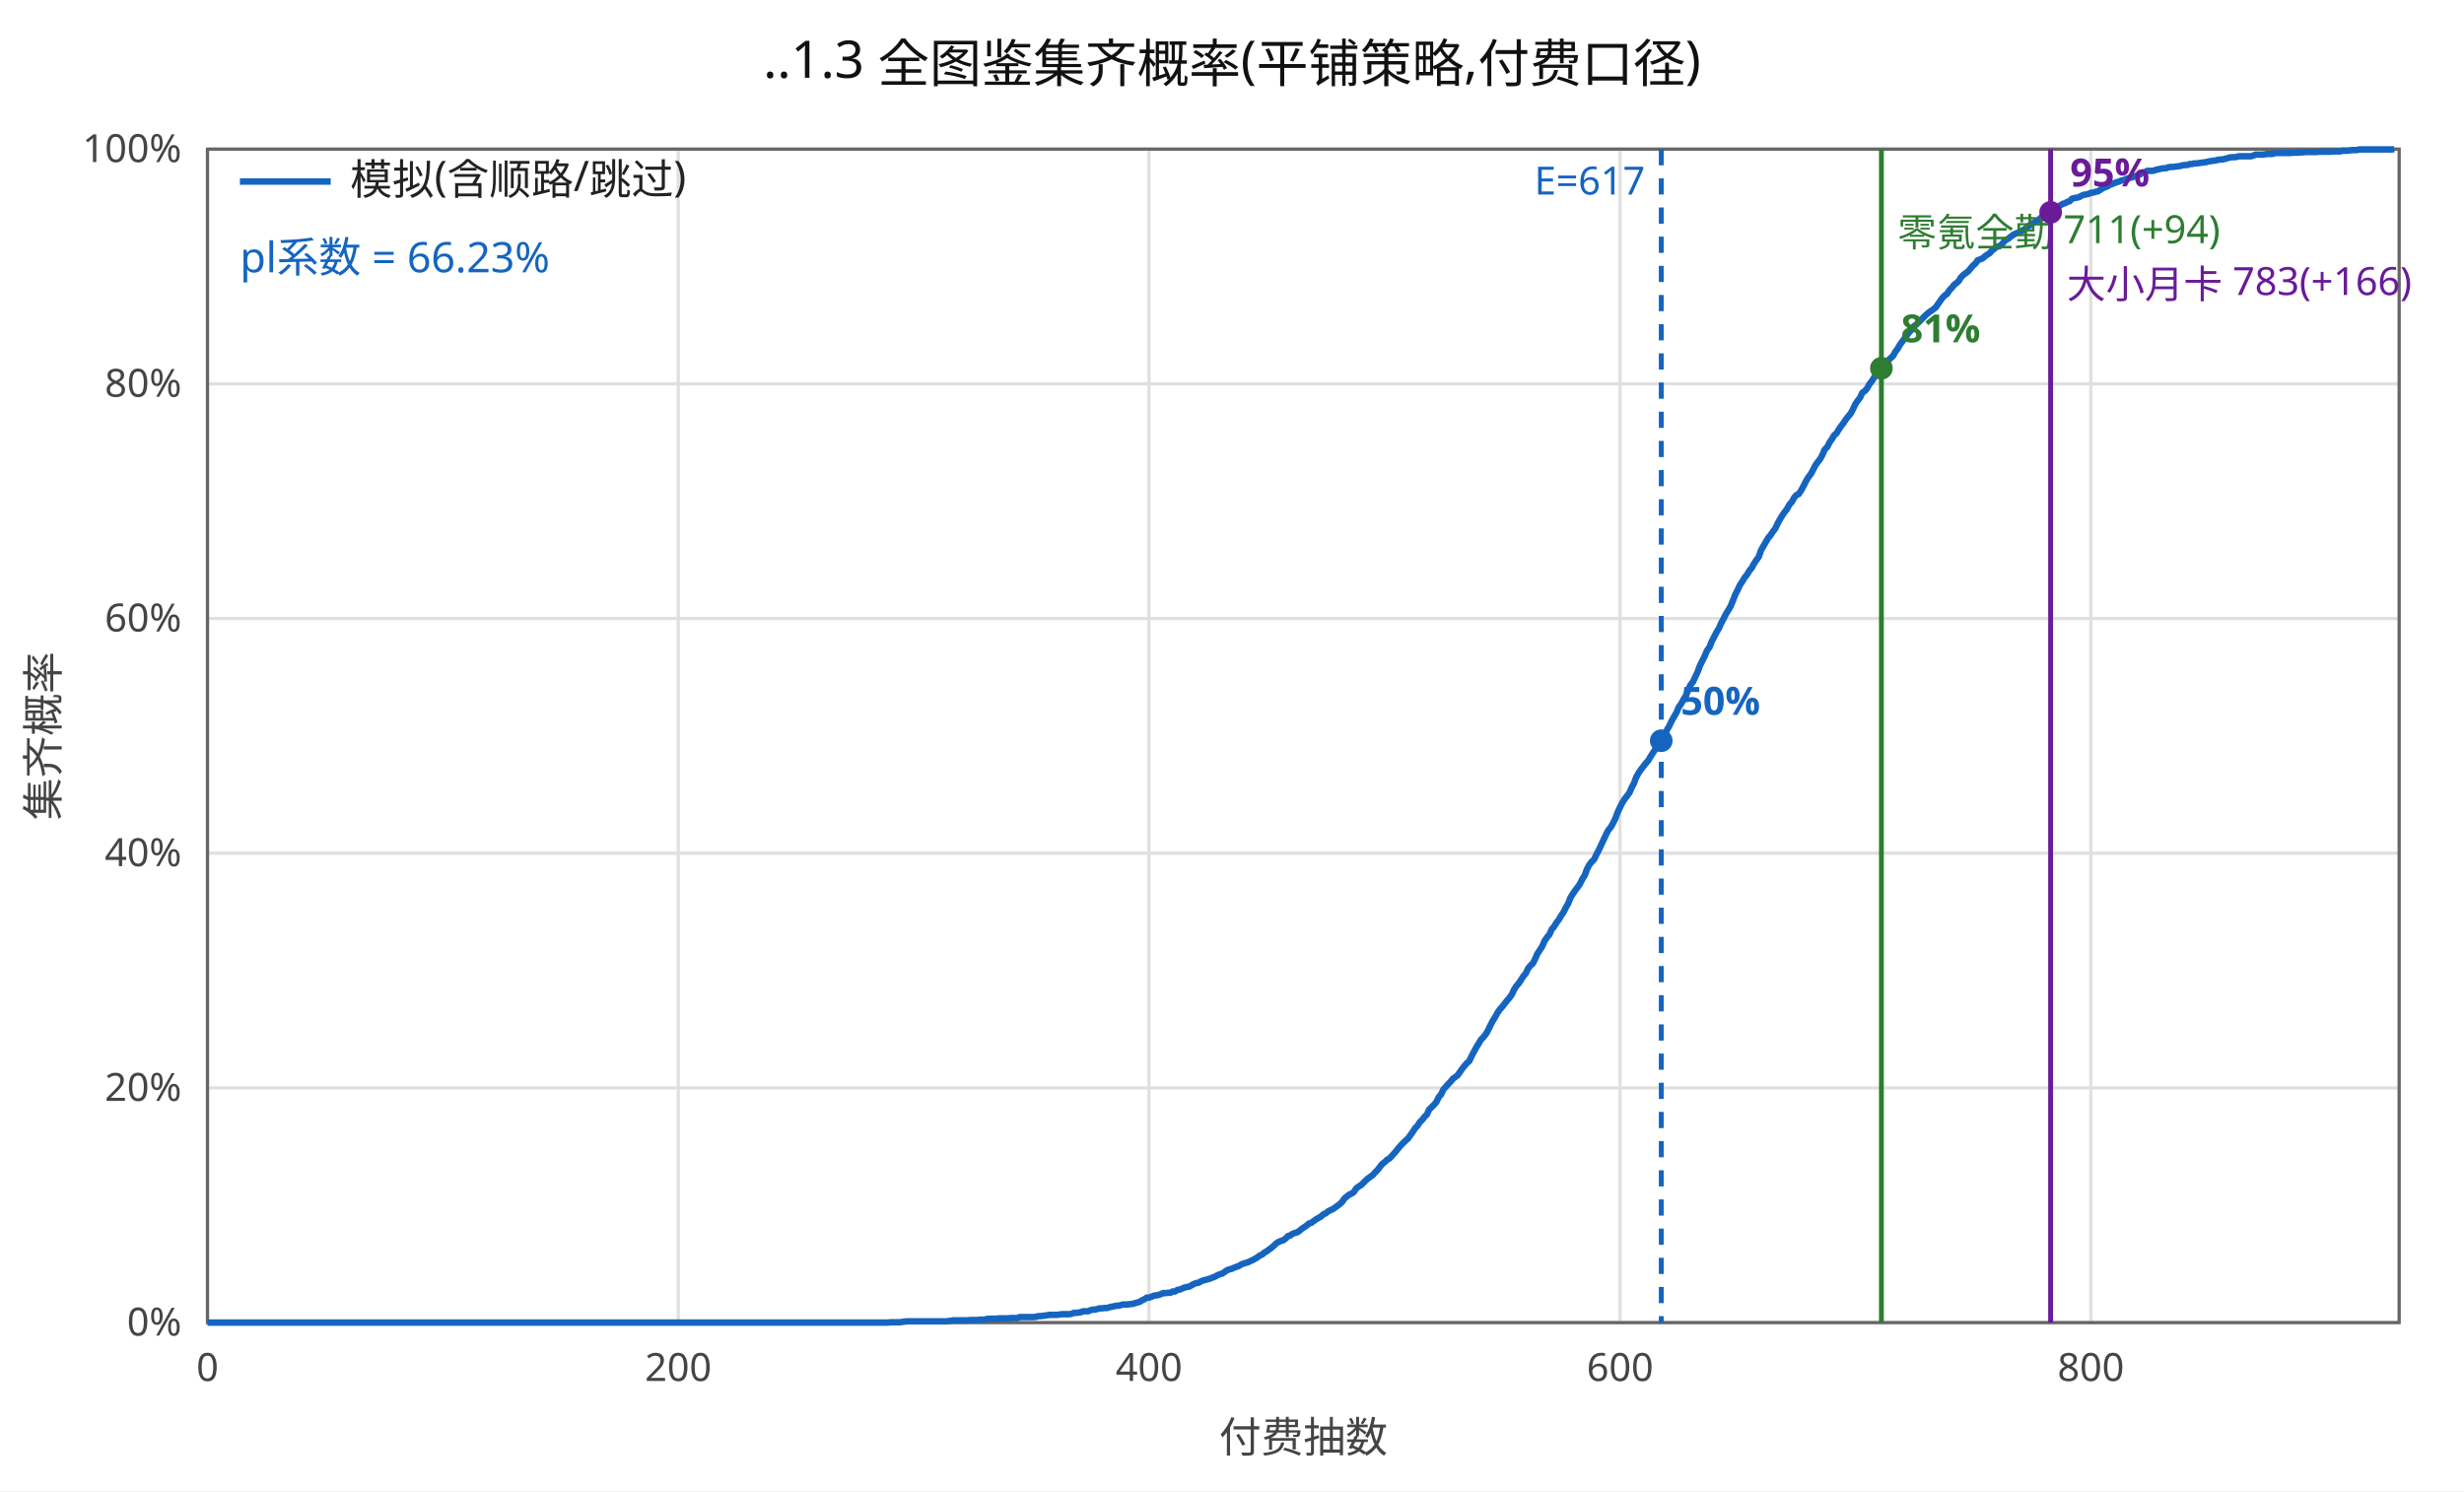
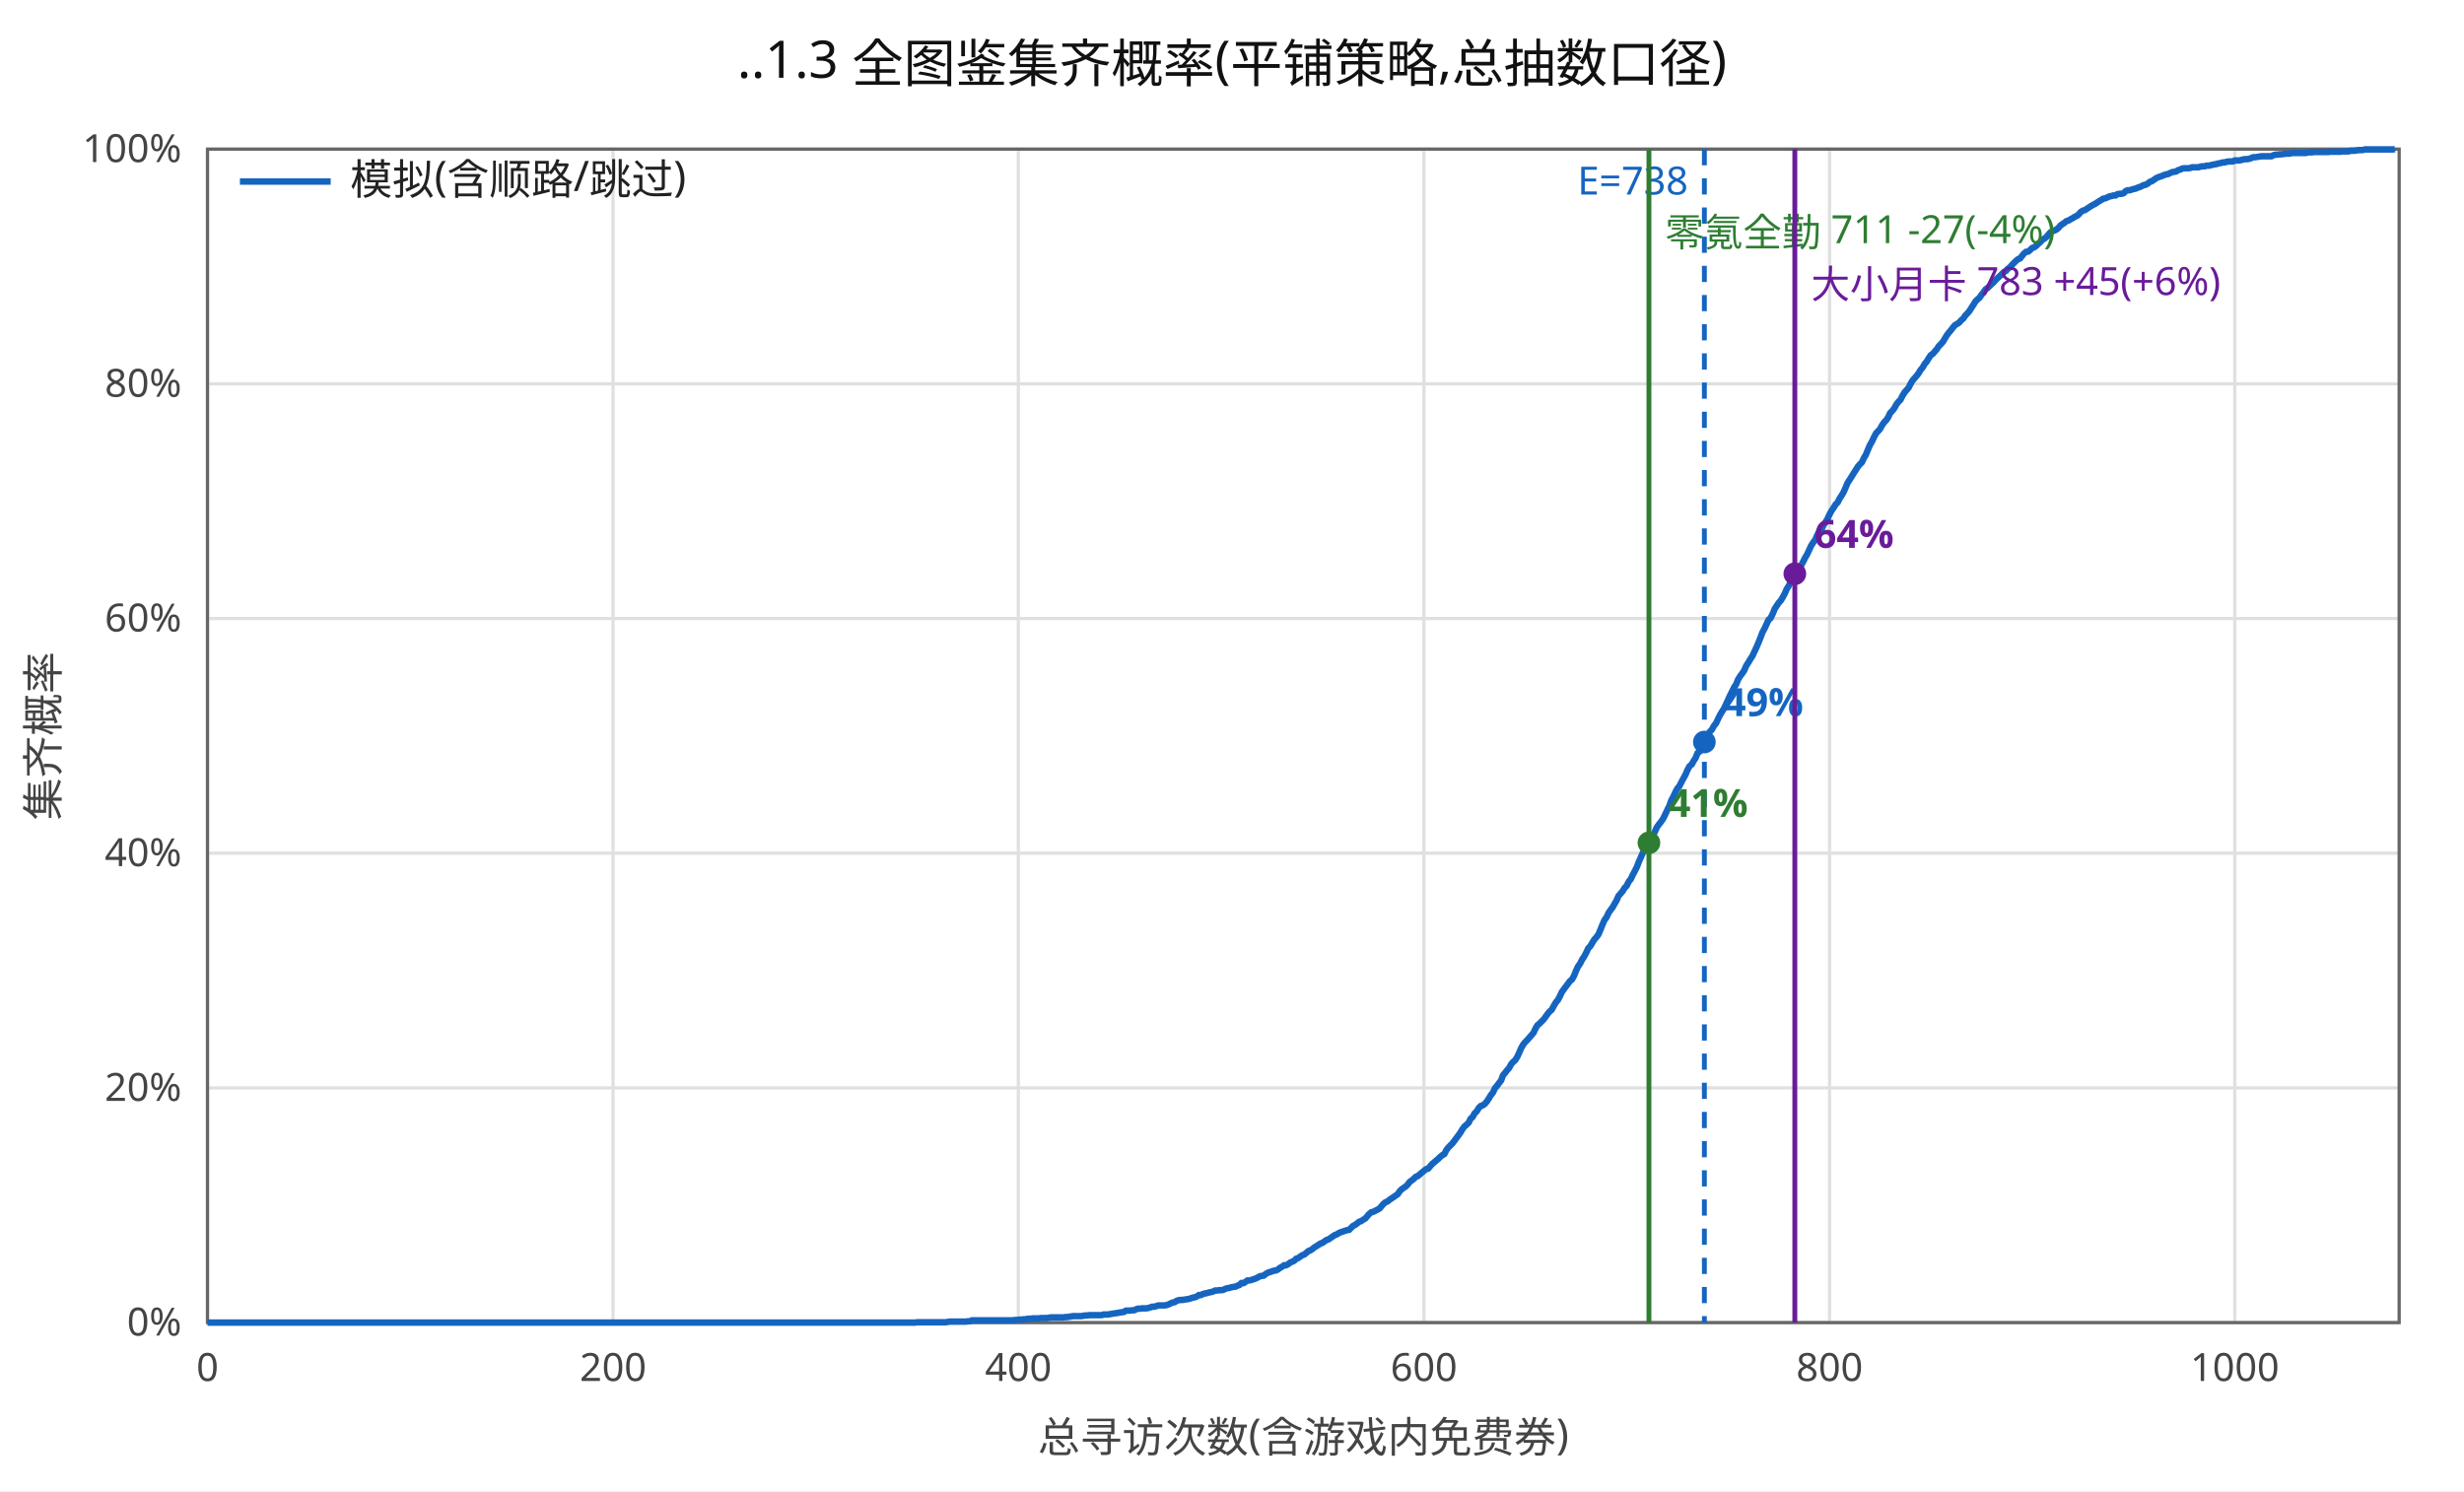
<svg xmlns="http://www.w3.org/2000/svg" width="760" height="460" viewBox="0 0 760 460" font-family="sans-serif">
  <rect x="0" y="0" width="760" height="460" fill="#ffffff" />
-   <text x="380.0" y="24" text-anchor="middle" font-size="16" fill="#111">..1.3 全图鉴集齐概率(平铺策略,付费口径)</text>
+   <text x="380.0" y="24" text-anchor="middle" font-size="16" fill="#111">..1.3 全图鉴集齐概率(平铺策略,总抽数口径)</text>
  <line x1="64" y1="408.0" x2="740" y2="408.0" stroke="#e0e0e0" />
  <line x1="64" y1="335.6" x2="740" y2="335.6" stroke="#e0e0e0" />
  <line x1="64" y1="263.2" x2="740" y2="263.2" stroke="#e0e0e0" />
  <line x1="64" y1="190.8" x2="740" y2="190.8" stroke="#e0e0e0" />
  <line x1="64" y1="118.4" x2="740" y2="118.4" stroke="#e0e0e0" />
  <line x1="64" y1="46.0" x2="740" y2="46.0" stroke="#e0e0e0" />
  <line x1="64.0" y1="46" x2="64.0" y2="408" stroke="#e0e0e0" />
-   <line x1="209.2" y1="46" x2="209.2" y2="408" stroke="#e0e0e0" />
-   <line x1="354.4" y1="46" x2="354.4" y2="408" stroke="#e0e0e0" />
-   <line x1="499.7" y1="46" x2="499.7" y2="408" stroke="#e0e0e0" />
-   <line x1="644.9" y1="46" x2="644.9" y2="408" stroke="#e0e0e0" />
+   <line x1="189.1" y1="46" x2="189.1" y2="408" stroke="#e0e0e0" />
+   <line x1="314.1" y1="46" x2="314.1" y2="408" stroke="#e0e0e0" />
+   <line x1="439.2" y1="46" x2="439.2" y2="408" stroke="#e0e0e0" />
+   <line x1="564.3" y1="46" x2="564.3" y2="408" stroke="#e0e0e0" />
+   <line x1="689.3" y1="46" x2="689.3" y2="408" stroke="#e0e0e0" />
  <rect x="64" y="46" width="676" height="362" fill="none" stroke="#666" />
-   <polyline points="64.0,408.0 64.7,408.0 65.5,408.0 66.2,408.0 66.9,408.0 67.6,408.0 68.4,408.0 69.1,408.0 69.8,408.0 70.5,408.0 71.3,408.0 72.0,408.0 72.7,408.0 73.4,408.0 74.2,408.0 74.9,408.0 75.6,408.0 76.3,408.0 77.1,408.0 77.8,408.0 78.5,408.0 79.2,408.0 80.0,408.0 80.7,408.0 81.4,408.0 82.2,408.0 82.9,408.0 83.6,408.0 84.3,408.0 85.1,408.0 85.8,408.0 86.5,408.0 87.2,408.0 88.0,408.0 88.7,408.0 89.4,408.0 90.1,408.0 90.9,408.0 91.6,408.0 92.3,408.0 93.0,408.0 93.8,408.0 94.5,408.0 95.2,408.0 95.9,408.0 96.7,408.0 97.4,408.0 98.1,408.0 98.9,408.0 99.6,408.0 100.3,408.0 101.0,408.0 101.8,408.0 102.5,408.0 103.2,408.0 103.9,408.0 104.7,408.0 105.4,408.0 106.1,408.0 106.8,408.0 107.6,408.0 108.3,408.0 109.0,408.0 109.7,408.0 110.5,408.0 111.2,408.0 111.9,408.0 112.6,408.0 113.4,408.0 114.1,408.0 114.8,408.0 115.6,408.0 116.3,408.0 117.0,408.0 117.7,408.0 118.5,408.0 119.2,408.0 119.9,408.0 120.6,408.0 121.4,408.0 122.1,408.0 122.8,408.0 123.5,408.0 124.3,408.0 125.0,408.0 125.7,408.0 126.4,408.0 127.2,408.0 127.9,408.0 128.6,408.0 129.3,408.0 130.1,408.0 130.8,408.0 131.5,408.0 132.3,408.0 133.0,408.0 133.7,408.0 134.4,408.0 135.2,408.0 135.9,408.0 136.6,408.0 137.3,408.0 138.1,408.0 138.8,408.0 139.5,408.0 140.2,408.0 141.0,408.0 141.7,408.0 142.4,408.0 143.1,408.0 143.9,408.0 144.6,408.0 145.3,408.0 146.0,408.0 146.8,408.0 147.5,408.0 148.2,408.0 149.0,408.0 149.7,408.0 150.4,408.0 151.1,408.0 151.9,408.0 152.6,408.0 153.3,408.0 154.0,408.0 154.8,408.0 155.5,408.0 156.2,408.0 156.9,408.0 157.7,408.0 158.4,408.0 159.1,408.0 159.8,408.0 160.6,408.0 161.3,408.0 162.0,408.0 162.7,408.0 163.5,408.0 164.2,408.0 164.9,408.0 165.7,408.0 166.4,408.0 167.1,408.0 167.8,408.0 168.6,408.0 169.3,408.0 170.0,408.0 170.7,408.0 171.5,408.0 172.2,408.0 172.9,408.0 173.6,408.0 174.4,408.0 175.1,408.0 175.8,408.0 176.5,408.0 177.3,408.0 178.0,408.0 178.7,408.0 179.5,408.0 180.2,408.0 180.9,408.0 181.6,408.0 182.4,408.0 183.1,408.0 183.8,408.0 184.5,408.0 185.3,408.0 186.0,408.0 186.7,408.0 187.4,408.0 188.2,408.0 188.9,408.0 189.6,408.0 190.3,408.0 191.1,408.0 191.8,408.0 192.5,408.0 193.2,408.0 194.0,408.0 194.7,408.0 195.4,408.0 196.2,408.0 196.9,408.0 197.6,408.0 198.3,408.0 199.1,408.0 199.8,408.0 200.5,408.0 201.2,408.0 202.0,408.0 202.7,408.0 203.4,408.0 204.1,408.0 204.9,408.0 205.6,408.0 206.3,408.0 207.0,408.0 207.8,408.0 208.5,408.0 209.2,408.0 209.9,408.0 210.7,408.0 211.4,408.0 212.1,408.0 212.9,408.0 213.6,408.0 214.3,408.0 215.0,408.0 215.8,408.0 216.5,408.0 217.2,408.0 217.9,408.0 218.7,408.0 219.4,408.0 220.1,408.0 220.8,408.0 221.6,408.0 222.3,408.0 223.0,408.0 223.7,408.0 224.5,408.0 225.2,408.0 225.9,408.0 226.6,408.0 227.4,408.0 228.1,408.0 228.8,408.0 229.6,408.0 230.3,408.0 231.0,408.0 231.7,408.0 232.5,408.0 233.2,408.0 233.9,408.0 234.6,408.0 235.4,408.0 236.1,408.0 236.8,408.0 237.5,408.0 238.3,408.0 239.0,408.0 239.7,408.0 240.4,408.0 241.2,408.0 241.9,408.0 242.6,408.0 243.3,408.0 244.1,408.0 244.8,408.0 245.5,408.0 246.3,408.0 247.0,408.0 247.7,408.0 248.4,408.0 249.2,408.0 249.9,408.0 250.6,408.0 251.3,408.0 252.1,408.0 252.8,408.0 253.5,408.0 254.2,408.0 255.0,408.0 255.7,408.0 256.4,408.0 257.1,408.0 257.9,408.0 258.6,408.0 259.3,408.0 260.0,408.0 260.8,408.0 261.5,408.0 262.2,408.0 263.0,408.0 263.7,408.0 264.4,408.0 265.1,408.0 265.9,408.0 266.6,408.0 267.3,408.0 268.0,408.0 268.8,408.0 269.5,408.0 270.2,408.0 270.9,408.0 271.7,408.0 272.4,408.0 273.1,408.0 273.8,408.0 274.6,407.9 275.3,407.9 276.0,407.9 276.7,407.9 277.5,407.9 278.2,407.8 278.9,407.7 279.7,407.6 280.4,407.6 281.1,407.6 281.8,407.6 282.6,407.6 283.3,407.6 284.0,407.6 284.7,407.6 285.5,407.6 286.2,407.6 286.9,407.6 287.6,407.6 288.4,407.6 289.1,407.6 289.8,407.6 290.5,407.6 291.3,407.6 292.0,407.6 292.7,407.5 293.4,407.4 294.2,407.3 294.9,407.3 295.6,407.3 296.4,407.3 297.1,407.3 297.8,407.3 298.5,407.3 299.3,407.2 300.0,407.2 300.7,407.2 301.4,407.2 302.2,407.1 302.9,407.1 303.6,407.1 304.3,406.9 305.1,406.8 305.8,406.8 306.5,406.8 307.2,406.8 308.0,406.7 308.7,406.7 309.4,406.7 310.1,406.7 310.9,406.7 311.6,406.6 312.3,406.6 313.1,406.6 313.8,406.6 314.5,406.3 315.2,406.3 316.0,406.3 316.7,406.3 317.4,406.3 318.1,406.3 318.9,406.3 319.6,406.2 320.3,406.0 321.0,406.0 321.8,405.9 322.5,405.8 323.2,405.7 323.9,405.6 324.7,405.6 325.4,405.6 326.1,405.6 326.8,405.5 327.6,405.4 328.3,405.4 329.0,405.4 329.8,405.4 330.5,405.3 331.2,405.0 331.9,405.0 332.7,404.9 333.4,404.8 334.1,404.5 334.8,404.5 335.6,404.5 336.3,404.2 337.0,404.0 337.7,404.0 338.5,403.8 339.2,403.6 339.9,403.6 340.6,403.5 341.4,403.5 342.1,403.3 342.8,403.1 343.5,403.0 344.3,402.8 345.0,402.8 345.7,402.6 346.5,402.4 347.2,402.4 347.9,402.4 348.6,402.3 349.4,402.2 350.1,402.0 350.8,401.8 351.5,401.6 352.3,401.1 353.0,400.8 353.7,400.3 354.4,400.3 355.2,400.0 355.9,399.7 356.6,399.6 357.3,399.5 358.1,399.2 358.8,398.9 359.5,398.9 360.2,398.8 361.0,398.8 361.7,398.4 362.4,398.4 363.2,397.9 363.9,397.8 364.6,397.5 365.3,397.2 366.1,397.0 366.8,396.9 367.5,396.5 368.2,396.1 369.0,395.8 369.7,395.7 370.4,395.3 371.1,395.0 371.9,394.8 372.6,394.6 373.3,394.4 374.0,394.1 374.8,393.8 375.5,393.4 376.2,393.1 376.9,392.9 377.7,392.4 378.4,391.9 379.1,391.6 379.9,391.4 380.6,391.1 381.3,390.8 382.0,390.6 382.8,390.1 383.5,389.8 384.2,389.6 384.9,389.4 385.7,389.0 386.4,388.7 387.1,388.3 387.8,387.9 388.6,387.3 389.3,387.0 390.0,386.4 390.7,386.0 391.5,385.4 392.2,384.9 392.9,384.3 393.6,383.6 394.4,383.1 395.1,382.8 395.8,382.6 396.6,382.0 397.3,381.3 398.0,381.1 398.7,380.6 399.5,380.3 400.2,380.1 400.9,379.6 401.6,379.0 402.4,378.5 403.1,378.0 403.8,377.4 404.5,377.2 405.3,376.6 406.0,376.1 406.7,375.7 407.4,375.3 408.2,374.6 408.9,374.3 409.6,373.7 410.4,373.3 411.1,373.0 411.8,372.5 412.5,372.0 413.3,371.4 414.0,370.7 414.7,369.7 415.4,369.1 416.2,368.5 416.9,368.2 417.6,367.7 418.3,366.6 419.1,366.0 419.8,365.6 420.5,364.9 421.2,364.2 422.0,363.5 422.7,363.0 423.4,362.5 424.1,361.7 424.9,360.9 425.6,360.0 426.3,359.1 427.1,358.5 427.8,357.8 428.5,357.4 429.2,356.7 430.0,355.8 430.7,355.0 431.4,354.1 432.1,353.3 432.9,352.5 433.6,351.8 434.3,351.2 435.0,350.2 435.8,349.1 436.5,348.0 437.2,347.3 437.9,346.2 438.7,345.4 439.4,344.5 440.1,343.8 440.8,342.3 441.6,341.5 442.3,340.8 443.0,340.0 443.8,338.4 444.5,337.6 445.2,336.1 445.9,335.3 446.7,334.4 447.4,333.7 448.1,332.8 448.8,332.3 449.6,331.7 450.3,330.7 451.0,329.7 451.7,328.8 452.5,327.9 453.2,327.3 453.9,325.8 454.6,324.5 455.4,323.0 456.1,321.9 456.8,320.7 457.5,320.0 458.3,319.0 459.0,317.8 459.7,316.3 460.5,314.8 461.2,313.7 461.9,312.4 462.6,311.4 463.4,310.5 464.1,309.6 464.8,308.7 465.5,307.9 466.3,306.8 467.0,305.3 467.7,304.2 468.4,303.4 469.2,302.2 469.9,301.1 470.6,300.3 471.3,298.8 472.1,297.8 472.8,297.2 473.5,295.8 474.2,294.2 475.0,293.0 475.7,291.9 476.4,290.3 477.2,289.1 477.9,288.3 478.6,286.7 479.3,285.9 480.1,284.6 480.8,283.7 481.5,282.5 482.2,281.5 483.0,279.9 483.7,278.7 484.4,276.9 485.1,275.8 485.9,274.6 486.6,273.7 487.3,272.7 488.0,271.3 488.8,270.0 489.5,268.1 490.2,266.8 490.9,265.9 491.7,265.1 492.4,263.6 493.1,262.3 493.9,260.6 494.6,259.1 495.3,257.6 496.0,256.2 496.8,255.2 497.5,254.0 498.2,252.6 498.9,250.7 499.7,249.0 500.4,247.6 501.1,246.5 501.8,245.6 502.6,244.5 503.3,242.9 504.0,241.6 504.7,239.7 505.5,238.3 506.2,237.3 506.9,236.4 507.6,235.5 508.4,234.6 509.1,233.4 509.8,232.3 510.6,231.1 511.3,230.2 512.0,229.2 512.7,227.7 513.5,226.8 514.2,225.1 514.9,223.9 515.6,222.4 516.4,221.0 517.1,219.8 517.8,218.1 518.5,217.2 519.3,215.7 520.0,214.6 520.7,212.9 521.4,211.3 522.2,210.3 522.9,208.8 523.6,207.3 524.3,205.4 525.1,203.8 525.8,202.4 526.5,200.7 527.3,199.6 528.0,197.8 528.7,196.5 529.4,195.1 530.2,193.8 530.9,192.2 531.6,190.9 532.3,189.5 533.1,188.2 533.8,187.0 534.5,185.3 535.2,183.5 536.0,181.9 536.7,180.4 537.4,179.4 538.1,178.2 538.9,177.2 539.6,176.0 540.3,175.2 541.0,173.9 541.8,172.7 542.5,171.7 543.2,169.7 544.0,168.3 544.7,167.1 545.4,165.9 546.1,165.1 546.9,163.9 547.6,163.0 548.3,161.5 549.0,160.2 549.8,158.9 550.5,157.9 551.2,157.0 551.9,155.7 552.7,154.8 553.4,153.5 554.1,152.7 554.8,152.4 555.6,151.2 556.3,149.9 557.0,148.5 557.7,147.3 558.5,146.3 559.2,145.0 559.9,143.6 560.7,142.5 561.4,141.6 562.1,140.3 562.8,138.7 563.6,137.9 564.3,136.5 565.0,135.5 565.7,134.3 566.5,133.6 567.2,132.4 567.9,131.4 568.6,130.5 569.4,129.3 570.1,128.4 570.8,127.6 571.5,126.3 572.3,124.6 573.0,123.6 573.7,122.7 574.4,121.2 575.2,120.6 575.9,119.8 576.6,118.5 577.4,117.5 578.1,116.4 578.8,115.4 579.5,114.3 580.3,113.6 581.0,112.5 581.7,112.0 582.4,111.2 583.2,110.4 583.9,109.8 584.6,108.5 585.3,107.6 586.1,106.2 586.8,105.3 587.5,104.3 588.2,103.4 589.0,102.3 589.7,101.7 590.4,100.6 591.1,100.1 591.9,99.3 592.6,98.6 593.3,97.9 594.1,97.1 594.8,96.5 595.5,96.0 596.2,95.5 597.0,94.9 597.7,93.9 598.4,92.9 599.1,91.9 599.9,91.1 600.6,90.6 601.3,89.5 602.0,88.8 602.8,87.8 603.5,87.3 604.2,86.6 604.9,85.5 605.7,84.7 606.4,84.2 607.1,83.7 607.8,82.8 608.6,81.9 609.3,81.3 610.0,80.3 610.8,80.0 611.5,79.7 612.2,79.1 612.9,78.6 613.7,78.1 614.4,77.3 615.1,76.8 615.8,76.1 616.6,76.0 617.3,75.5 618.0,74.7 618.7,74.0 619.5,73.6 620.2,73.0 620.9,72.5 621.6,72.1 622.4,71.8 623.1,71.5 623.8,71.1 624.5,70.7 625.3,70.1 626.0,69.5 626.7,69.0 627.5,68.6 628.2,68.1 628.9,67.7 629.6,67.1 630.4,66.9 631.1,66.5 631.8,66.1 632.5,65.5 633.3,64.7 634.0,64.2 634.7,64.0 635.4,63.4 636.2,62.9 636.9,62.7 637.6,62.3 638.3,62.1 639.1,61.3 639.8,61.1 640.5,61.0 641.3,60.8 642.0,60.4 642.7,60.1 643.4,60.0 644.2,59.8 644.9,59.5 645.6,59.4 646.3,59.2 647.1,59.0 647.8,58.6 648.5,58.1 649.2,57.8 650.0,57.5 650.7,57.0 651.4,56.8 652.1,56.5 652.9,56.2 653.6,56.0 654.3,55.7 655.0,55.6 655.8,55.2 656.5,55.0 657.2,54.8 658.0,54.6 658.7,54.3 659.4,54.0 660.1,53.8 660.9,53.2 661.6,53.1 662.3,52.7 663.0,52.7 663.8,52.7 664.5,52.6 665.2,52.3 665.9,52.2 666.7,52.0 667.4,51.9 668.1,51.9 668.8,51.6 669.6,51.5 670.3,51.5 671.0,51.4 671.7,51.3 672.5,51.2 673.2,51.0 673.9,50.9 674.7,50.9 675.4,50.6 676.1,50.6 676.8,50.4 677.6,50.4 678.3,50.3 679.0,50.2 679.7,50.1 680.5,50.0 681.2,49.8 681.9,49.7 682.6,49.6 683.4,49.5 684.1,49.3 684.8,49.2 685.5,49.2 686.3,49.0 687.0,48.8 687.7,48.6 688.4,48.5 689.2,48.5 689.9,48.4 690.6,48.2 691.4,48.2 692.1,48.2 692.8,48.2 693.5,48.2 694.3,48.2 695.0,48.0 695.7,47.7 696.4,47.7 697.2,47.7 697.9,47.7 698.6,47.6 699.3,47.5 700.1,47.5 700.8,47.5 701.5,47.3 702.2,47.2 703.0,47.2 703.7,47.2 704.4,47.2 705.1,47.2 705.9,47.2 706.6,47.2 707.3,47.1 708.1,47.1 708.8,47.1 709.5,47.0 710.2,47.0 711.0,46.9 711.7,46.9 712.4,46.9 713.1,46.9 713.9,46.9 714.6,46.9 715.3,46.8 716.0,46.8 716.8,46.8 717.5,46.8 718.2,46.8 718.9,46.8 719.7,46.7 720.4,46.7 721.1,46.7 721.8,46.7 722.6,46.5 723.3,46.5 724.0,46.5 724.8,46.4 725.5,46.3 726.2,46.3 726.9,46.3 727.7,46.1 728.4,46.1 729.1,46.1 729.8,46.1 730.6,46.1 731.3,46.1 732.0,46.1 732.7,46.1 733.5,46.1 734.2,46.1 734.9,46.1 735.6,46.1 736.4,46.1 737.1,46.1 737.8,46.1 738.5,46.0" fill="none" stroke="#1565c0" stroke-width="2" />
-   <line x1="512.4" y1="46" x2="512.4" y2="408" stroke="#1565c0" stroke-width="1.5" stroke-dasharray="5,4" />
-   <text x="507.4" y="60" text-anchor="end" font-size="12" fill="#1565c0">E=617</text>
-   <circle cx="512.4" cy="228.5" r="3.5" fill="#1565c0" />
-   <text x="518.4" y="220.5" font-size="12" font-weight="bold" fill="#1565c0">50%</text>
+   <polyline points="64.0,408.0 64.6,408.0 65.3,408.0 65.9,408.0 66.5,408.0 67.1,408.0 67.8,408.0 68.4,408.0 69.0,408.0 69.6,408.0 70.3,408.0 70.9,408.0 71.5,408.0 72.1,408.0 72.8,408.0 73.4,408.0 74.0,408.0 74.6,408.0 75.3,408.0 75.9,408.0 76.5,408.0 77.1,408.0 77.8,408.0 78.4,408.0 79.0,408.0 79.6,408.0 80.3,408.0 80.9,408.0 81.5,408.0 82.1,408.0 82.8,408.0 83.4,408.0 84.0,408.0 84.6,408.0 85.3,408.0 85.9,408.0 86.5,408.0 87.1,408.0 87.8,408.0 88.4,408.0 89.0,408.0 89.6,408.0 90.3,408.0 90.9,408.0 91.5,408.0 92.1,408.0 92.8,408.0 93.4,408.0 94.0,408.0 94.6,408.0 95.3,408.0 95.9,408.0 96.5,408.0 97.1,408.0 97.8,408.0 98.4,408.0 99.0,408.0 99.6,408.0 100.3,408.0 100.9,408.0 101.5,408.0 102.1,408.0 102.8,408.0 103.4,408.0 104.0,408.0 104.6,408.0 105.3,408.0 105.9,408.0 106.5,408.0 107.1,408.0 107.8,408.0 108.4,408.0 109.0,408.0 109.7,408.0 110.3,408.0 110.9,408.0 111.5,408.0 112.2,408.0 112.8,408.0 113.4,408.0 114.0,408.0 114.7,408.0 115.3,408.0 115.9,408.0 116.5,408.0 117.2,408.0 117.8,408.0 118.4,408.0 119.0,408.0 119.7,408.0 120.3,408.0 120.9,408.0 121.5,408.0 122.2,408.0 122.8,408.0 123.4,408.0 124.0,408.0 124.7,408.0 125.3,408.0 125.9,408.0 126.5,408.0 127.2,408.0 127.8,408.0 128.4,408.0 129.0,408.0 129.7,408.0 130.3,408.0 130.9,408.0 131.5,408.0 132.2,408.0 132.8,408.0 133.4,408.0 134.0,408.0 134.7,408.0 135.3,408.0 135.9,408.0 136.5,408.0 137.2,408.0 137.8,408.0 138.4,408.0 139.0,408.0 139.7,408.0 140.3,408.0 140.9,408.0 141.5,408.0 142.2,408.0 142.8,408.0 143.4,408.0 144.0,408.0 144.7,408.0 145.3,408.0 145.9,408.0 146.5,408.0 147.2,408.0 147.8,408.0 148.4,408.0 149.0,408.0 149.7,408.0 150.3,408.0 150.9,408.0 151.5,408.0 152.2,408.0 152.8,408.0 153.4,408.0 154.0,408.0 154.7,408.0 155.3,408.0 155.9,408.0 156.6,408.0 157.2,408.0 157.8,408.0 158.4,408.0 159.1,408.0 159.7,408.0 160.3,408.0 160.9,408.0 161.6,408.0 162.2,408.0 162.8,408.0 163.4,408.0 164.1,408.0 164.7,408.0 165.3,408.0 165.9,408.0 166.6,408.0 167.2,408.0 167.8,408.0 168.4,408.0 169.1,408.0 169.7,408.0 170.3,408.0 170.9,408.0 171.6,408.0 172.2,408.0 172.8,408.0 173.4,408.0 174.1,408.0 174.7,408.0 175.3,408.0 175.9,408.0 176.6,408.0 177.2,408.0 177.8,408.0 178.4,408.0 179.1,408.0 179.7,408.0 180.3,408.0 180.9,408.0 181.6,408.0 182.2,408.0 182.8,408.0 183.4,408.0 184.1,408.0 184.7,408.0 185.3,408.0 185.9,408.0 186.6,408.0 187.2,408.0 187.8,408.0 188.4,408.0 189.1,408.0 189.7,408.0 190.3,408.0 190.9,408.0 191.6,408.0 192.2,408.0 192.8,408.0 193.4,408.0 194.1,408.0 194.7,408.0 195.3,408.0 195.9,408.0 196.6,408.0 197.2,408.0 197.8,408.0 198.4,408.0 199.1,408.0 199.7,408.0 200.3,408.0 201.0,408.0 201.6,408.0 202.2,408.0 202.8,408.0 203.5,408.0 204.1,408.0 204.7,408.0 205.3,408.0 206.0,408.0 206.6,408.0 207.2,408.0 207.8,408.0 208.5,408.0 209.1,408.0 209.7,408.0 210.3,408.0 211.0,408.0 211.6,408.0 212.2,408.0 212.8,408.0 213.5,408.0 214.1,408.0 214.7,408.0 215.3,408.0 216.0,408.0 216.6,408.0 217.2,408.0 217.8,408.0 218.5,408.0 219.1,408.0 219.7,408.0 220.3,408.0 221.0,408.0 221.6,408.0 222.2,408.0 222.8,408.0 223.5,408.0 224.1,408.0 224.7,408.0 225.3,408.0 226.0,408.0 226.6,408.0 227.2,408.0 227.8,408.0 228.5,408.0 229.1,408.0 229.7,408.0 230.3,408.0 231.0,408.0 231.6,408.0 232.2,408.0 232.8,408.0 233.5,408.0 234.1,408.0 234.7,408.0 235.3,408.0 236.0,408.0 236.6,408.0 237.2,408.0 237.8,408.0 238.5,408.0 239.1,408.0 239.7,408.0 240.3,408.0 241.0,408.0 241.6,408.0 242.2,408.0 242.8,408.0 243.5,408.0 244.1,408.0 244.7,408.0 245.4,408.0 246.0,408.0 246.6,408.0 247.2,408.0 247.9,408.0 248.5,408.0 249.1,408.0 249.7,408.0 250.4,408.0 251.0,408.0 251.6,408.0 252.2,408.0 252.9,408.0 253.5,408.0 254.1,408.0 254.7,408.0 255.4,408.0 256.0,408.0 256.6,408.0 257.2,408.0 257.9,408.0 258.5,408.0 259.1,408.0 259.7,408.0 260.4,408.0 261.0,408.0 261.6,408.0 262.2,408.0 262.9,408.0 263.5,408.0 264.1,408.0 264.7,408.0 265.4,408.0 266.0,408.0 266.6,408.0 267.2,408.0 267.9,408.0 268.5,408.0 269.1,408.0 269.7,408.0 270.4,408.0 271.0,408.0 271.6,408.0 272.2,408.0 272.9,408.0 273.5,408.0 274.1,408.0 274.7,408.0 275.4,408.0 276.0,408.0 276.6,408.0 277.2,408.0 277.9,408.0 278.5,408.0 279.1,408.0 279.7,408.0 280.4,408.0 281.0,408.0 281.6,408.0 282.2,408.0 282.9,407.9 283.5,407.9 284.1,407.9 284.7,407.9 285.4,407.9 286.0,407.9 286.6,407.9 287.2,407.9 287.9,407.9 288.5,407.9 289.1,407.9 289.8,407.9 290.4,407.9 291.0,407.9 291.6,407.9 292.3,407.8 292.9,407.7 293.5,407.7 294.1,407.7 294.8,407.7 295.4,407.7 296.0,407.7 296.6,407.7 297.3,407.7 297.9,407.7 298.5,407.6 299.1,407.6 299.8,407.3 300.4,407.3 301.0,407.3 301.6,407.3 302.3,407.3 302.9,407.3 303.5,407.3 304.1,407.3 304.8,407.3 305.4,407.3 306.0,407.3 306.6,407.3 307.3,407.3 307.9,407.3 308.5,407.3 309.1,407.3 309.8,407.3 310.4,407.3 311.0,407.3 311.6,407.3 312.3,407.3 312.9,407.2 313.5,407.2 314.1,407.1 314.8,407.1 315.4,407.0 316.0,407.0 316.6,406.9 317.3,406.8 317.9,406.8 318.5,406.7 319.1,406.7 319.8,406.7 320.4,406.7 321.0,406.6 321.6,406.6 322.3,406.6 322.9,406.6 323.5,406.5 324.1,406.4 324.8,406.4 325.4,406.4 326.0,406.4 326.6,406.4 327.3,406.4 327.9,406.4 328.5,406.3 329.1,406.3 329.8,406.2 330.4,406.1 331.0,406.0 331.6,406.0 332.3,406.0 332.9,406.0 333.5,406.0 334.1,405.9 334.8,405.8 335.4,405.8 336.0,405.7 336.7,405.7 337.3,405.7 337.9,405.7 338.5,405.7 339.2,405.7 339.8,405.7 340.4,405.5 341.0,405.5 341.7,405.5 342.3,405.4 342.9,405.3 343.5,405.2 344.2,405.1 344.8,405.0 345.4,404.9 346.0,404.8 346.7,404.7 347.3,404.3 347.9,404.3 348.5,404.3 349.2,404.2 349.8,404.2 350.4,403.9 351.0,403.7 351.7,403.7 352.3,403.6 352.9,403.6 353.5,403.6 354.2,403.5 354.8,403.3 355.4,403.1 356.0,403.1 356.7,402.9 357.3,402.7 357.9,402.7 358.5,402.7 359.2,402.7 359.8,402.6 360.4,402.4 361.0,402.1 361.7,401.8 362.3,401.7 362.9,401.3 363.5,401.1 364.2,401.0 364.8,401.0 365.4,400.9 366.0,400.8 366.7,400.7 367.3,400.5 367.9,400.3 368.5,400.2 369.2,399.9 369.8,399.5 370.4,399.5 371.0,399.2 371.7,399.0 372.3,398.9 372.9,398.7 373.5,398.6 374.2,398.4 374.8,398.1 375.4,398.1 376.0,398.0 376.7,398.0 377.3,397.9 377.9,397.6 378.5,397.4 379.2,397.3 379.8,397.1 380.4,397.0 381.1,396.9 381.7,396.6 382.3,396.4 382.9,395.8 383.6,395.8 384.2,395.4 384.8,395.0 385.4,395.0 386.1,394.8 386.7,394.6 387.3,394.4 387.9,394.1 388.6,393.7 389.2,393.6 389.8,393.5 390.4,393.0 391.1,392.6 391.7,392.4 392.3,392.2 392.9,392.0 393.6,391.9 394.2,391.6 394.8,391.1 395.4,390.8 396.1,390.3 396.7,390.3 397.3,390.0 397.9,389.5 398.6,389.2 399.2,388.9 399.8,388.3 400.4,388.1 401.1,387.6 401.7,387.2 402.3,387.0 402.9,386.5 403.6,385.9 404.2,385.7 404.8,385.3 405.4,384.8 406.1,384.4 406.7,384.0 407.3,383.6 407.9,383.4 408.6,382.9 409.2,382.5 409.8,382.3 410.4,381.9 411.1,381.4 411.7,381.0 412.3,380.8 412.9,380.4 413.6,380.1 414.2,379.9 414.8,379.7 415.4,379.5 416.1,379.4 416.7,378.8 417.3,378.2 417.9,377.9 418.6,377.4 419.2,376.9 419.8,376.7 420.4,376.3 421.1,375.9 421.7,375.2 422.3,374.5 422.9,374.0 423.6,373.8 424.2,373.5 424.8,373.2 425.5,372.8 426.1,372.1 426.7,371.4 427.3,370.9 428.0,370.6 428.6,370.1 429.2,369.7 429.8,369.3 430.5,368.8 431.1,368.4 431.7,367.5 432.3,366.9 433.0,366.4 433.6,366.0 434.2,365.4 434.8,364.6 435.5,364.1 436.1,363.6 436.7,363.0 437.3,362.8 438.0,362.2 438.6,361.7 439.2,361.2 439.8,360.7 440.5,360.5 441.1,359.8 441.7,359.1 442.3,358.6 443.0,358.0 443.6,357.5 444.2,356.9 444.8,356.4 445.5,356.0 446.1,354.8 446.7,354.0 447.3,353.4 448.0,352.7 448.6,351.9 449.2,351.1 449.8,350.3 450.5,349.3 451.1,348.3 451.7,347.5 452.3,347.0 453.0,346.3 453.6,345.1 454.2,344.6 454.8,343.5 455.5,342.8 456.1,341.8 456.7,341.2 457.3,341.0 458.0,340.5 458.6,339.8 459.2,338.9 459.8,337.9 460.5,337.0 461.1,335.7 461.7,335.0 462.3,334.2 463.0,333.3 463.6,331.7 464.2,331.0 464.8,330.2 465.5,329.4 466.1,328.3 466.7,327.6 467.3,327.1 468.0,326.0 468.6,324.7 469.2,323.3 469.9,322.1 470.5,321.4 471.1,320.8 471.7,320.1 472.4,319.3 473.0,318.6 473.6,317.3 474.2,316.3 474.9,315.7 475.5,315.1 476.1,314.5 476.7,313.7 477.4,312.7 478.0,312.0 478.6,311.5 479.2,310.4 479.9,309.2 480.5,308.5 481.1,307.4 481.7,306.1 482.4,305.1 483.0,304.3 483.6,303.5 484.2,302.7 484.9,302.1 485.5,301.0 486.1,299.5 486.7,298.2 487.4,297.2 488.0,296.0 488.6,295.1 489.2,294.0 489.9,292.5 490.5,291.9 491.1,290.9 491.7,289.9 492.4,289.1 493.0,288.3 493.6,286.9 494.2,285.4 494.9,283.8 495.5,283.0 496.1,281.7 496.7,280.8 497.4,279.9 498.0,278.8 498.6,277.8 499.2,276.4 499.9,275.6 500.5,274.9 501.1,273.9 501.7,273.3 502.4,271.9 503.0,271.2 503.6,269.9 504.2,268.8 504.9,267.4 505.5,265.8 506.1,264.5 506.7,263.1 507.4,261.7 508.0,260.7 508.6,260.0 509.2,258.6 509.9,257.7 510.5,256.4 511.1,255.1 511.7,254.3 512.4,253.4 513.0,252.5 513.6,251.3 514.2,250.0 514.9,248.6 515.5,246.9 516.1,245.8 516.8,244.3 517.4,243.2 518.0,242.5 518.6,241.3 519.3,240.0 519.9,238.9 520.5,237.5 521.1,236.4 521.8,235.8 522.4,234.7 523.0,233.8 523.6,232.3 524.3,231.8 524.9,230.4 525.5,229.3 526.1,228.2 526.8,226.7 527.4,225.7 528.0,225.1 528.6,224.0 529.3,223.1 529.9,221.8 530.5,220.6 531.1,219.6 531.8,218.5 532.4,217.2 533.0,215.9 533.6,214.6 534.3,213.2 534.9,212.0 535.5,211.1 536.1,209.6 536.8,208.5 537.4,207.7 538.0,206.8 538.6,205.4 539.3,204.3 539.9,203.3 540.5,202.4 541.1,201.1 541.8,199.6 542.4,198.2 543.0,196.7 543.6,195.1 544.3,193.8 544.9,192.5 545.5,191.2 546.1,190.7 546.8,189.3 547.4,187.8 548.0,186.9 548.6,186.0 549.3,185.2 549.9,184.2 550.5,183.1 551.1,181.7 551.8,180.6 552.4,179.4 553.0,178.3 553.6,177.0 554.3,176.0 554.9,175.2 555.5,174.5 556.1,173.4 556.8,172.0 557.4,171.0 558.0,169.7 558.6,168.4 559.3,167.3 559.9,166.5 560.5,165.1 561.2,163.8 561.8,163.4 562.4,162.1 563.0,161.2 563.7,160.0 564.3,158.7 564.9,157.6 565.5,156.7 566.2,155.6 566.8,155.0 567.4,153.8 568.0,152.9 568.7,151.7 569.3,150.3 569.9,148.9 570.5,148.0 571.2,146.9 571.8,145.9 572.4,145.0 573.0,144.0 573.7,143.2 574.3,142.6 574.9,141.3 575.5,140.3 576.2,138.6 576.8,137.2 577.4,136.2 578.0,134.9 578.7,133.6 579.3,133.0 579.9,132.3 580.5,131.2 581.2,130.2 581.8,129.6 582.4,128.7 583.0,127.4 583.7,126.7 584.3,125.9 584.9,124.8 585.5,124.0 586.2,123.3 586.8,122.1 587.4,121.1 588.0,120.4 588.7,119.6 589.3,118.4 589.9,117.4 590.5,116.7 591.2,115.9 591.8,115.1 592.4,114.1 593.0,113.4 593.7,112.2 594.3,111.5 594.9,110.5 595.5,109.6 596.2,109.1 596.8,108.4 597.4,107.7 598.0,106.8 598.7,106.1 599.3,105.4 599.9,104.4 600.5,103.4 601.2,102.5 601.8,101.8 602.4,101.0 603.0,100.3 603.7,99.9 604.3,99.5 604.9,98.8 605.6,98.2 606.2,97.3 606.8,96.7 607.4,96.0 608.1,94.9 608.7,94.0 609.3,93.0 609.9,92.4 610.6,91.8 611.2,90.9 611.8,90.2 612.4,89.3 613.1,88.8 613.7,88.2 614.3,87.6 614.9,87.1 615.6,86.3 616.2,85.7 616.8,85.2 617.4,84.6 618.1,83.9 618.7,83.6 619.3,82.9 619.9,82.5 620.6,81.7 621.2,81.1 621.8,80.5 622.4,80.0 623.1,79.7 623.7,78.9 624.3,78.2 624.9,77.7 625.6,77.6 626.2,77.1 626.8,76.5 627.4,76.3 628.1,75.8 628.7,75.2 629.3,74.7 629.9,74.0 630.6,73.6 631.2,73.1 631.8,72.4 632.4,71.7 633.1,71.3 633.7,71.1 634.3,70.8 634.9,70.3 635.6,69.5 636.2,69.1 636.8,68.7 637.4,68.2 638.1,68.0 638.7,67.6 639.3,67.3 639.9,66.9 640.6,66.6 641.2,66.1 641.8,65.4 642.4,65.0 643.1,64.8 643.7,64.4 644.3,64.0 644.9,63.6 645.6,63.2 646.2,62.9 646.8,62.5 647.4,62.1 648.1,61.7 648.7,61.3 649.3,61.2 650.0,60.9 650.6,60.6 651.2,60.5 651.8,60.3 652.5,60.3 653.1,59.9 653.7,59.8 654.3,59.8 655.0,59.6 655.6,59.0 656.2,58.7 656.8,58.7 657.5,58.5 658.1,58.3 658.7,58.2 659.3,57.9 660.0,57.7 660.6,57.4 661.2,57.1 661.8,57.0 662.5,56.6 663.1,56.1 663.7,55.9 664.3,55.5 665.0,55.0 665.6,54.7 666.2,54.5 666.8,54.3 667.5,54.0 668.1,53.8 668.7,53.7 669.3,53.4 670.0,53.1 670.6,53.0 671.2,52.9 671.8,52.5 672.5,52.3 673.1,52.0 673.7,51.9 674.3,51.9 675.0,51.9 675.6,51.8 676.2,51.6 676.8,51.6 677.5,51.6 678.1,51.6 678.7,51.4 679.3,51.3 680.0,51.3 680.6,51.1 681.2,51.1 681.8,51.0 682.5,50.8 683.1,50.7 683.7,50.6 684.3,50.4 685.0,50.3 685.6,50.1 686.2,50.1 686.8,49.9 687.5,49.8 688.1,49.8 688.7,49.8 689.3,49.5 690.0,49.5 690.6,49.5 691.2,49.4 691.8,49.2 692.5,49.1 693.1,49.1 693.7,49.0 694.3,48.8 695.0,48.5 695.6,48.5 696.2,48.4 696.9,48.3 697.5,48.2 698.1,48.2 698.7,48.2 699.4,48.2 700.0,48.2 700.6,48.2 701.2,47.9 701.9,47.7 702.5,47.7 703.1,47.6 703.7,47.6 704.4,47.5 705.0,47.4 705.6,47.4 706.2,47.4 706.9,47.2 707.5,47.2 708.1,47.2 708.7,47.2 709.4,47.2 710.0,47.2 710.6,47.2 711.2,47.2 711.9,47.0 712.5,47.0 713.1,47.0 713.7,46.9 714.4,46.9 715.0,46.9 715.6,46.9 716.2,46.9 716.9,46.9 717.5,46.9 718.1,46.9 718.7,46.8 719.4,46.8 720.0,46.8 720.6,46.8 721.2,46.8 721.9,46.8 722.5,46.7 723.1,46.7 723.7,46.7 724.4,46.7 725.0,46.5 725.6,46.5 726.2,46.5 726.9,46.4 727.5,46.3 728.1,46.3 728.7,46.3 729.4,46.1 730.0,46.1 730.6,46.1 731.2,46.1 731.9,46.1 732.5,46.1 733.1,46.1 733.7,46.1 734.4,46.1 735.0,46.1 735.6,46.1 736.2,46.1 736.9,46.1 737.5,46.1 738.1,46.1 738.7,46.0" fill="none" stroke="#1565c0" stroke-width="2" />
+   <line x1="525.7" y1="46" x2="525.7" y2="408" stroke="#1565c0" stroke-width="1.5" stroke-dasharray="5,4" />
+   <text x="520.7" y="60" text-anchor="end" font-size="12" fill="#1565c0">E=738</text>
+   <circle cx="525.7" cy="228.9" r="3.5" fill="#1565c0" />
+   <text x="531.7" y="220.9" font-size="12" font-weight="bold" fill="#1565c0">49%</text>
  <line x1="74" y1="56" x2="102" y2="56" stroke="#1565c0" stroke-width="2" />
  <text x="108" y="60" font-size="13" fill="#222">模拟(含顺路/跳过)</text>
-   <text x="74" y="84" font-size="13" fill="#1565c0">pl系数 = 66.23%</text>
-   <line x1="580.3" y1="46" x2="580.3" y2="408" stroke="#2e7d32" stroke-width="1.5" />
-   <circle cx="580.3" cy="113.6" r="3.5" fill="#2e7d32" />
-   <text x="586.3" y="105.6" font-size="12" font-weight="bold" fill="#2e7d32">81%</text>
-   <text x="585.3" y="76" font-size="12" fill="#2e7d32">零氪全勤 711(+94)</text>
-   <line x1="632.5" y1="46" x2="632.5" y2="408" stroke="#6a1b9a" stroke-width="1.5" />
-   <circle cx="632.5" cy="65.5" r="3.5" fill="#6a1b9a" />
-   <text x="638.5" y="57.5" font-size="12" font-weight="bold" fill="#6a1b9a">95%</text>
-   <text x="637.5" y="92" font-size="12" fill="#6a1b9a">大小月卡 783(+166)</text>
+   <line x1="508.6" y1="46" x2="508.6" y2="408" stroke="#2e7d32" stroke-width="1.5" />
+   <circle cx="508.6" cy="260.0" r="3.5" fill="#2e7d32" />
+   <text x="514.6" y="252.0" font-size="12" font-weight="bold" fill="#2e7d32">41%</text>
+   <text x="513.6" y="76" font-size="12" fill="#2e7d32">零氪全勤 711 -27(-4%)</text>
+   <line x1="553.6" y1="46" x2="553.6" y2="408" stroke="#6a1b9a" stroke-width="1.5" />
+   <circle cx="553.6" cy="177.0" r="3.5" fill="#6a1b9a" />
+   <text x="559.6" y="169.0" font-size="12" font-weight="bold" fill="#6a1b9a">64%</text>
+   <text x="558.6" y="92" font-size="12" fill="#6a1b9a">大小月卡 783 +45(+6%)</text>
  <text x="56" y="412.0" text-anchor="end" font-size="12" fill="#444">0%</text>
  <text x="56" y="339.6" text-anchor="end" font-size="12" fill="#444">20%</text>
  <text x="56" y="267.2" text-anchor="end" font-size="12" fill="#444">40%</text>
  <text x="56" y="194.8" text-anchor="end" font-size="12" fill="#444">60%</text>
  <text x="56" y="122.4" text-anchor="end" font-size="12" fill="#444">80%</text>
  <text x="56" y="50.0" text-anchor="end" font-size="12" fill="#444">100%</text>
  <text x="64.0" y="426" text-anchor="middle" font-size="12" fill="#444">0</text>
-   <text x="209.2" y="426" text-anchor="middle" font-size="12" fill="#444">200</text>
-   <text x="354.4" y="426" text-anchor="middle" font-size="12" fill="#444">400</text>
-   <text x="499.7" y="426" text-anchor="middle" font-size="12" fill="#444">600</text>
-   <text x="644.9" y="426" text-anchor="middle" font-size="12" fill="#444">800</text>
-   <text x="402.0" y="448" text-anchor="middle" font-size="13" fill="#444">付费抽数</text>
+   <text x="189.1" y="426" text-anchor="middle" font-size="12" fill="#444">200</text>
+   <text x="314.1" y="426" text-anchor="middle" font-size="12" fill="#444">400</text>
+   <text x="439.2" y="426" text-anchor="middle" font-size="12" fill="#444">600</text>
+   <text x="564.3" y="426" text-anchor="middle" font-size="12" fill="#444">800</text>
+   <text x="689.3" y="426" text-anchor="middle" font-size="12" fill="#444">1000</text>
+   <text x="402.0" y="448" text-anchor="middle" font-size="13" fill="#444">总寻访次数(含游戏内免费券)</text>
  <text x="18" y="227.0" text-anchor="middle" font-size="13" fill="#444" transform="rotate(-90 18 227.0)">集齐概率</text>
</svg>
